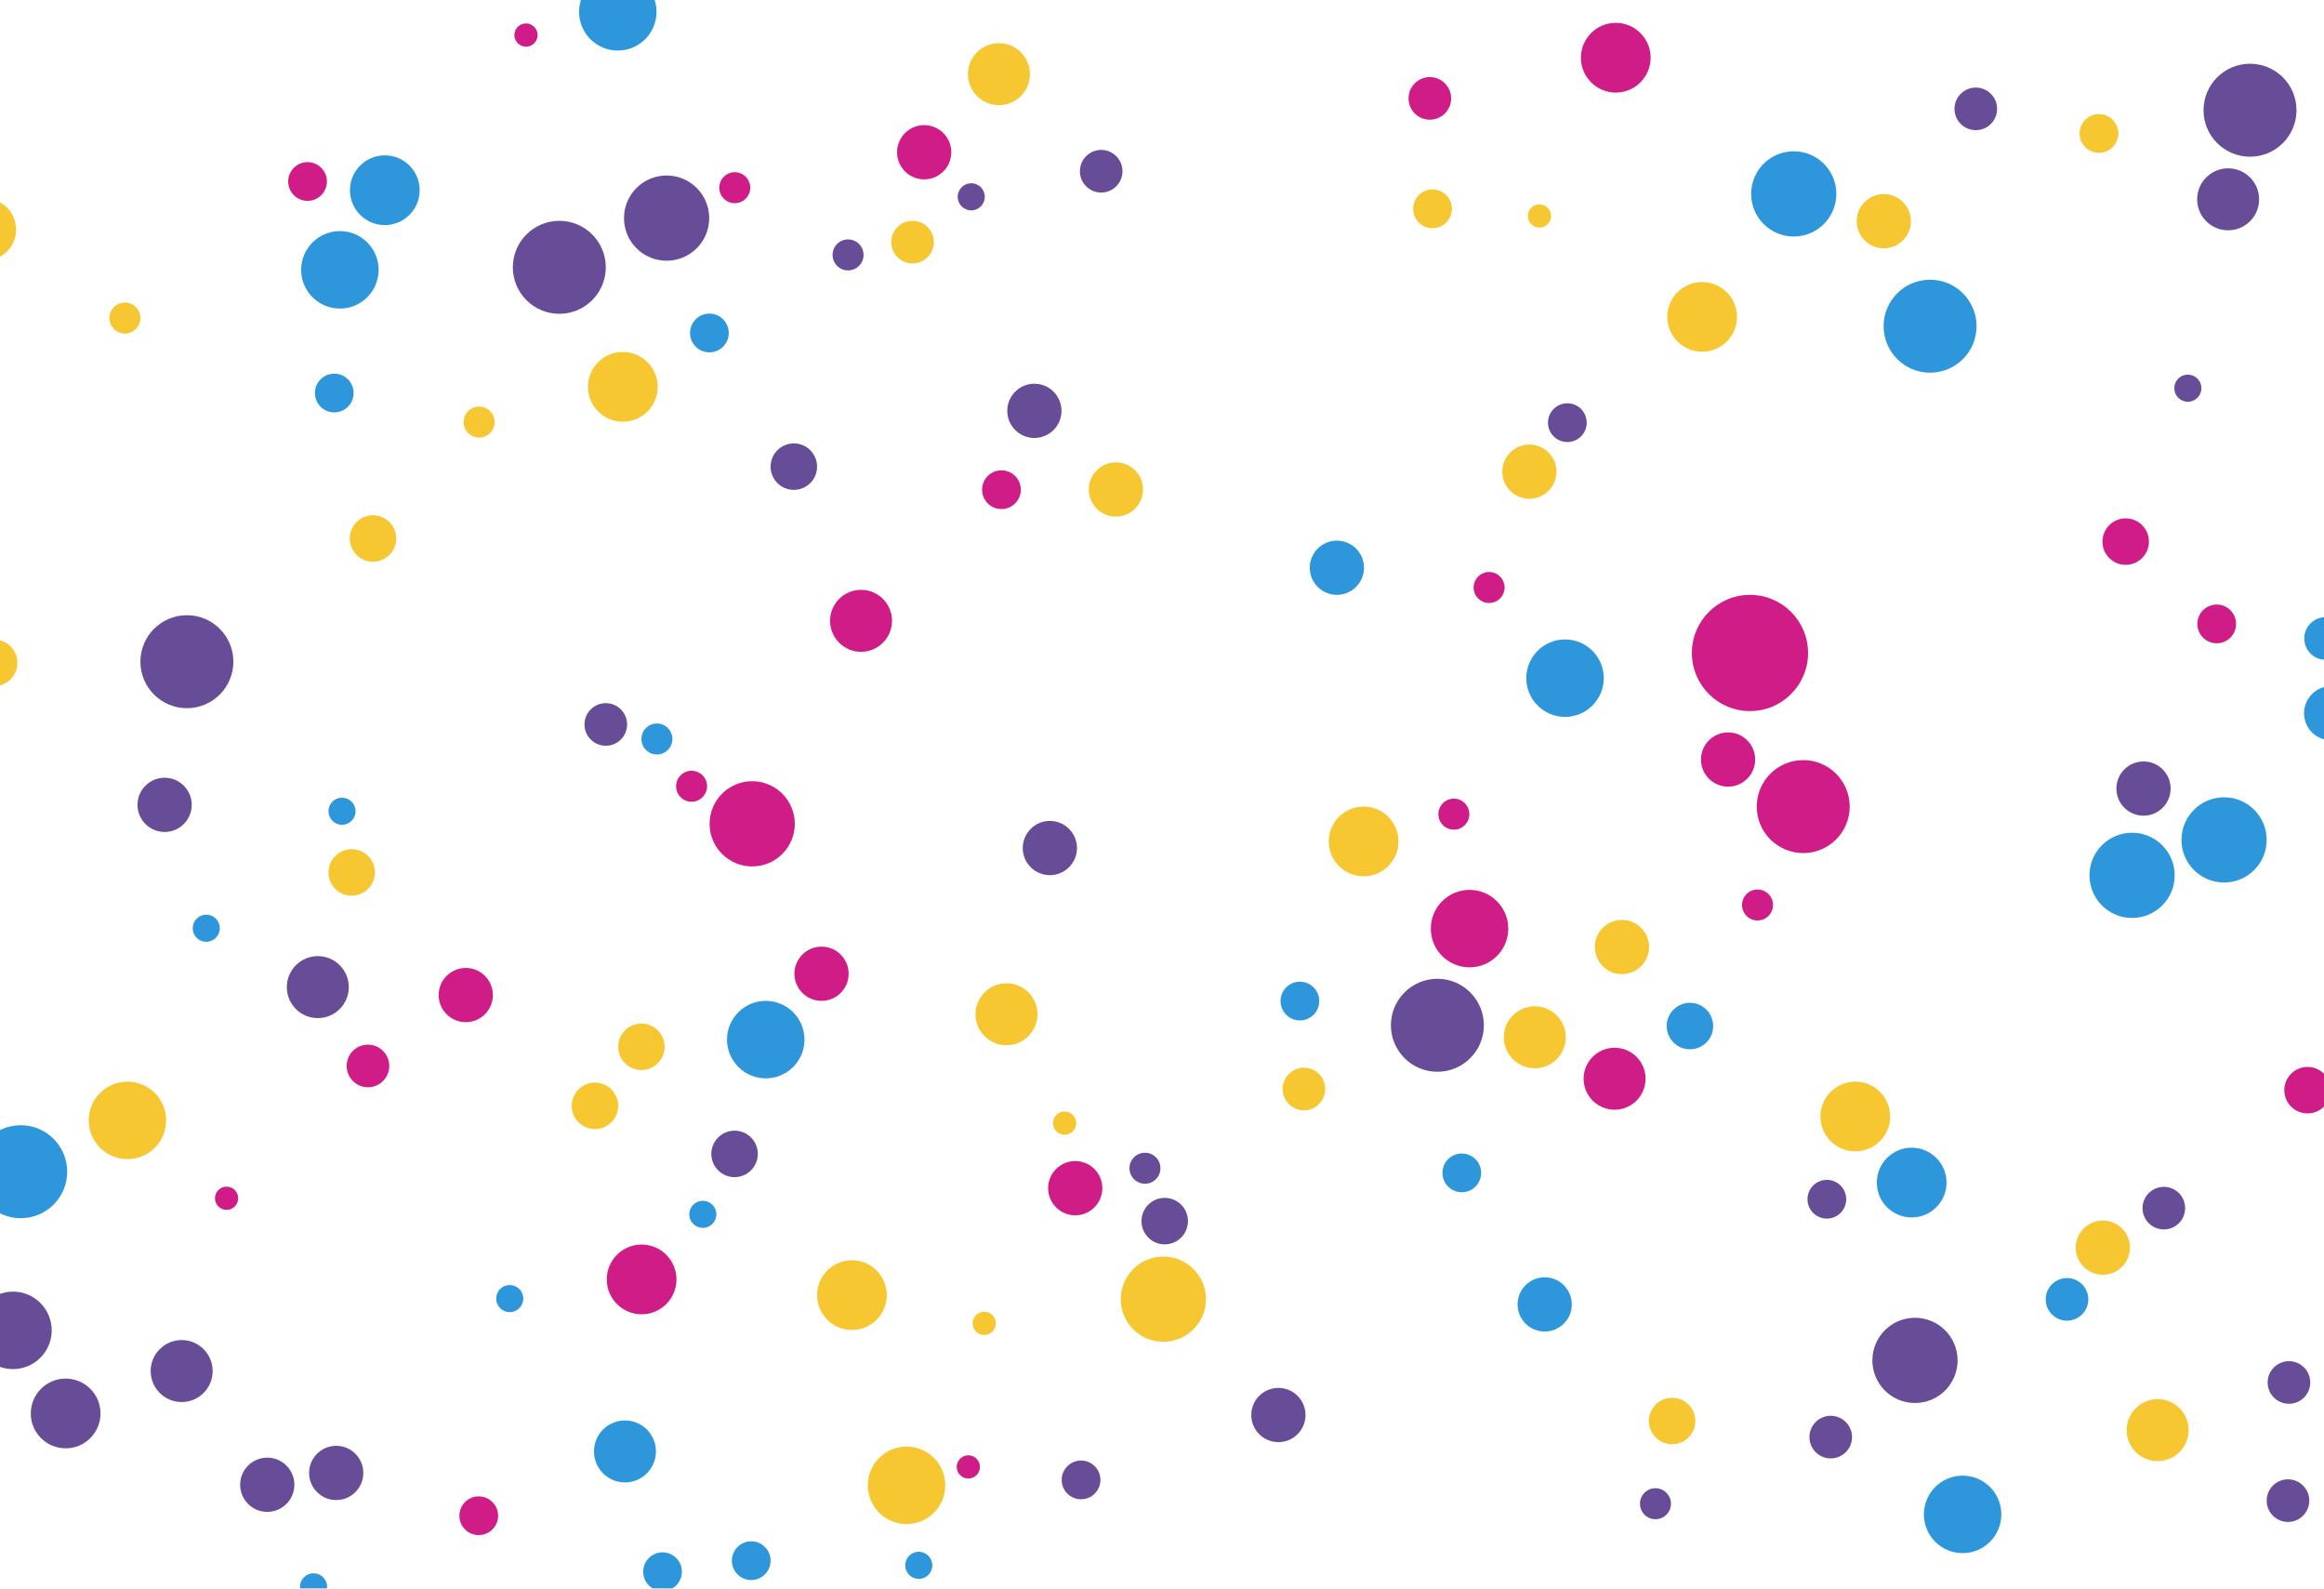
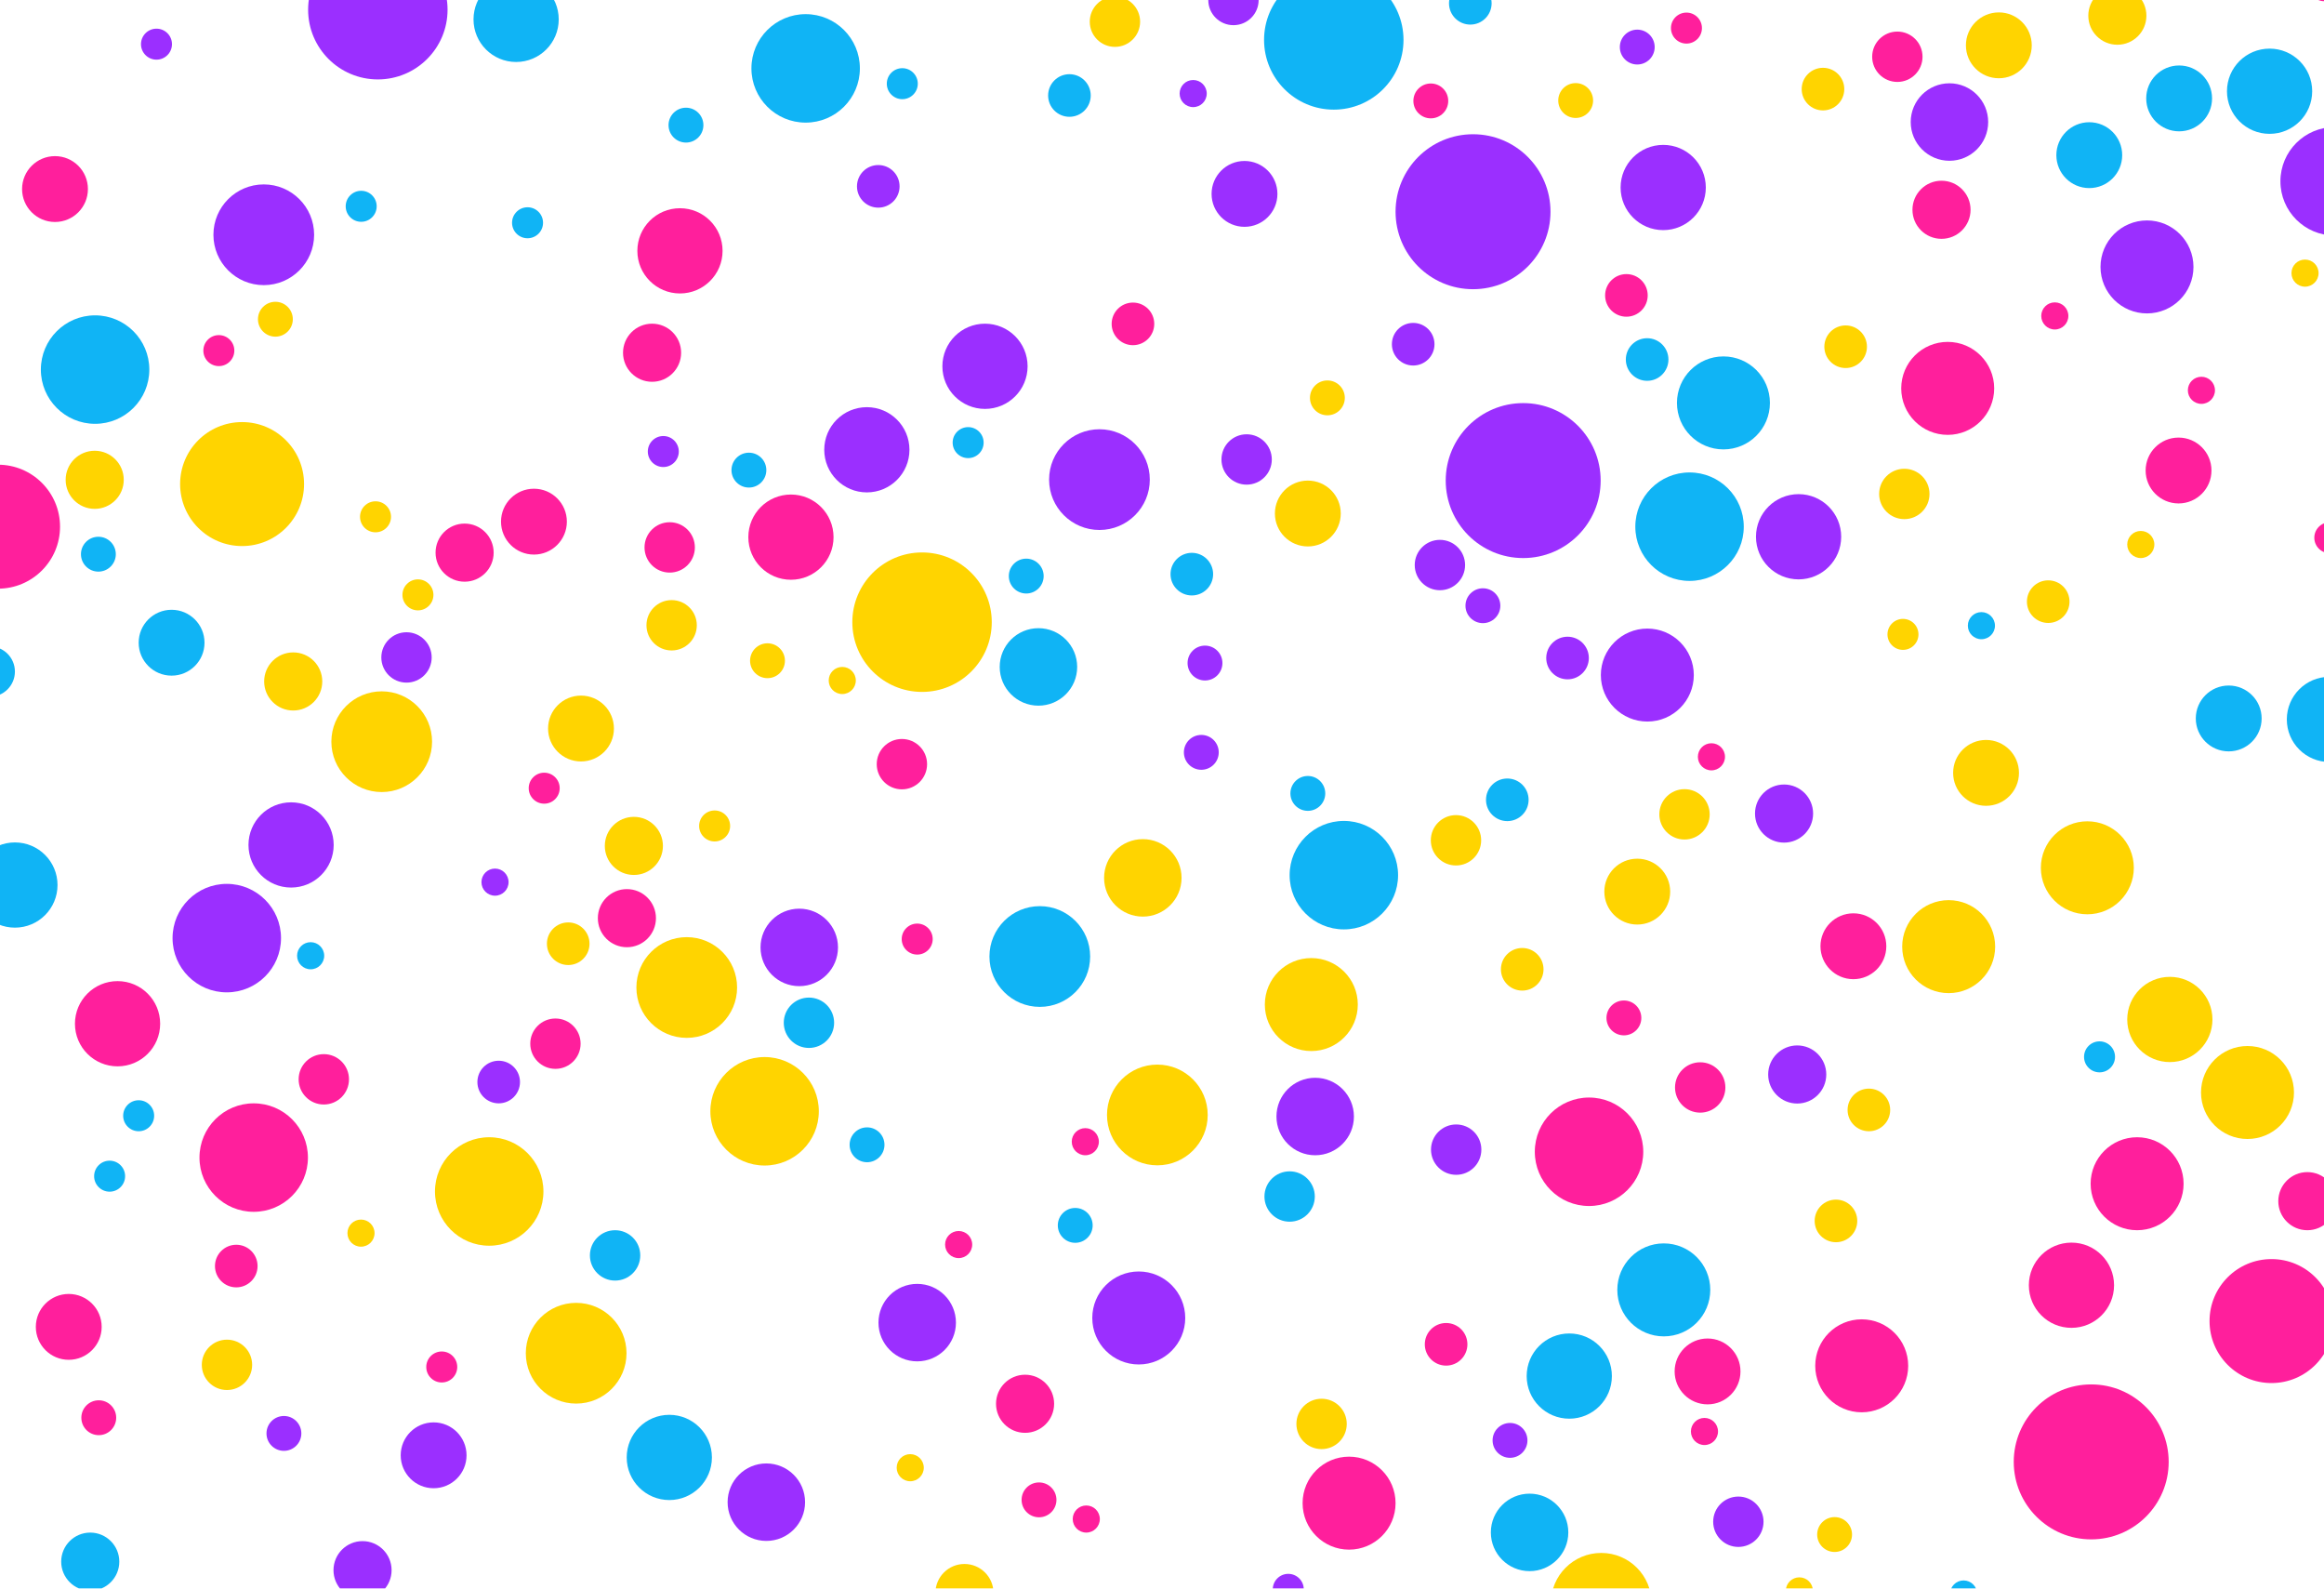
<svg xmlns="http://www.w3.org/2000/svg" viewBox="0 0 1200 820" preserveAspectRatio="xMidYMid slice" role="presentation">
-   <circle cx="1144.6" cy="322.1" r="10" fill="#D01C86" />
-   <circle cx="106.5" cy="479.2" r="7" fill="#2E97DC" />
-   <circle cx="96.5" cy="341.6" r="24" fill="#674C97" />
-   <circle cx="508.2" cy="683.2" r="6" fill="#F6C731" />
-   <circle cx="758.8" cy="479.4" r="20" fill="#D01C86" />
-   <circle cx="474.4" cy="808.1" r="7" fill="#2E97DC" />
-   <circle cx="344.2" cy="112.6" r="22" fill="#674C97" />
-   <circle cx="673.3" cy="562.2" r="11" fill="#F6C731" />
-   <circle cx="768.9" cy="303.3" r="8" fill="#D01C86" />
-   <circle cx="64.5" cy="164.2" r="8" fill="#F6C731" />
-   <circle cx="558.2" cy="764.0" r="10" fill="#674C97" />
-   <circle cx="958.0" cy="576.4" r="18" fill="#F6C731" />
-   <circle cx="357.1" cy="405.9" r="8" fill="#D01C86" />
-   <circle cx="342.1" cy="811.4" r="10" fill="#2E97DC" />
-   <circle cx="192.6" cy="278.0" r="12" fill="#F6C731" />
-   <circle cx="1161.8" cy="56.9" r="24" fill="#674C97" />
-   <circle cx="837.5" cy="488.9" r="14" fill="#F6C731" />
-   <circle cx="1013.4" cy="781.8" r="20" fill="#2E97DC" />
-   <circle cx="65.8" cy="578.4" r="20" fill="#F6C731" />
-   <circle cx="863.4" cy="733.6" r="12" fill="#F6C731" />
-   <circle cx="424.2" cy="502.7" r="14" fill="#D01C86" />
-   <circle cx="926.2" cy="100.1" r="22" fill="#2E97DC" />
-   <circle cx="1106.8" cy="407.1" r="14" fill="#674C97" />
-   <circle cx="660.1" cy="730.5" r="14" fill="#674C97" />
-   <circle cx="1191.5" cy="562.8" r="12" fill="#D01C86" />
-   <circle cx="175.5" cy="139.3" r="20" fill="#2E97DC" />
-   <circle cx="6.7" cy="686.8" r="20" fill="#674C97" />
-   <circle cx="-3.0" cy="342.2" r="12" fill="#F6C731" />
-   <circle cx="379.4" cy="96.9" r="8" fill="#D01C86" />
-   <circle cx="1085.8" cy="644.1" r="14" fill="#F6C731" />
-   <circle cx="477.2" cy="78.6" r="14" fill="#D01C86" />
-   <circle cx="-7.7" cy="118.5" r="16" fill="#F6C731" />
-   <circle cx="738.3" cy="50.8" r="11" fill="#D01C86" />
-   <circle cx="172.6" cy="202.9" r="10" fill="#2E97DC" />
-   <circle cx="568.6" cy="88.4" r="11" fill="#674C97" />
-   <circle cx="576.2" cy="252.7" r="14" fill="#F6C731" />
-   <circle cx="892.3" cy="392.1" r="14" fill="#D01C86" />
-   <circle cx="1148.4" cy="433.6" r="22" fill="#2E97DC" />
-   <circle cx="1181.9" cy="713.7" r="11" fill="#674C97" />
-   <circle cx="437.9" cy="131.6" r="8" fill="#674C97" />
-   <circle cx="263.2" cy="670.4" r="7" fill="#2E97DC" />
-   <circle cx="987.1" cy="610.5" r="18" fill="#2E97DC" />
-   <circle cx="591.2" cy="603.1" r="8" fill="#674C97" />
-   <circle cx="307.2" cy="570.9" r="12" fill="#F6C731" />
-   <circle cx="240.5" cy="513.7" r="14" fill="#D01C86" />
-   <circle cx="1097.6" cy="279.6" r="12" fill="#D01C86" />
-   <circle cx="943.3" cy="619.1" r="10" fill="#674C97" />
-   <circle cx="519.7" cy="523.6" r="16" fill="#F6C731" />
-   <circle cx="555.2" cy="613.4" r="14" fill="#D01C86" />
-   <circle cx="198.7" cy="98.2" r="18" fill="#2E97DC" />
-   <circle cx="972.7" cy="114.2" r="14" fill="#F6C731" />
-   <circle cx="181.6" cy="450.4" r="12" fill="#F6C731" />
-   <circle cx="117.0" cy="618.6" r="6" fill="#D01C86" />
-   <circle cx="996.6" cy="168.4" r="24" fill="#2E97DC" />
-   <circle cx="601.4" cy="630.4" r="12" fill="#674C97" />
-   <circle cx="501.5" cy="101.6" r="7" fill="#674C97" />
-   <circle cx="797.6" cy="673.4" r="14" fill="#2E97DC" />
-   <circle cx="176.6" cy="418.8" r="7" fill="#2E97DC" />
-   <circle cx="164.1" cy="509.6" r="16" fill="#674C97" />
-   <circle cx="388.4" cy="425.3" r="22" fill="#D01C86" />
-   <circle cx="931.1" cy="416.4" r="24" fill="#D01C86" />
-   <circle cx="387.9" cy="805.7" r="10" fill="#2E97DC" />
-   <circle cx="542.1" cy="437.8" r="14" fill="#674C97" />
-   <circle cx="1114.1" cy="738.3" r="16" fill="#F6C731" />
-   <circle cx="158.8" cy="93.7" r="10" fill="#D01C86" />
-   <circle cx="808.1" cy="350.1" r="20" fill="#2E97DC" />
-   <circle cx="945.3" cy="741.9" r="11" fill="#674C97" />
-   <circle cx="794.9" cy="111.5" r="6" fill="#F6C731" />
-   <circle cx="190.0" cy="550.3" r="11" fill="#D01C86" />
-   <circle cx="1200.8" cy="329.6" r="11" fill="#2E97DC" />
-   <circle cx="379.3" cy="595.7" r="12" fill="#674C97" />
-   <circle cx="549.7" cy="579.8" r="6" fill="#F6C731" />
-   <circle cx="750.7" cy="420.3" r="8" fill="#D01C86" />
-   <circle cx="322.7" cy="749.3" r="16" fill="#2E97DC" />
-   <circle cx="988.8" cy="702.3" r="22" fill="#674C97" />
-   <circle cx="173.6" cy="760.4" r="14" fill="#674C97" />
-   <circle cx="331.3" cy="660.5" r="18" fill="#D01C86" />
-   <circle cx="319.0" cy="6.1" r="20" fill="#2E97DC" />
-   <circle cx="93.8" cy="707.8" r="16" fill="#674C97" />
-   <circle cx="500.0" cy="757.3" r="6" fill="#D01C86" />
-   <circle cx="854.8" cy="776.3" r="8" fill="#674C97" />
-   <circle cx="362.9" cy="626.9" r="7" fill="#2E97DC" />
-   <circle cx="809.3" cy="218.2" r="10" fill="#674C97" />
-   <circle cx="10.7" cy="604.9" r="24" fill="#2E97DC" />
-   <circle cx="792.5" cy="535.5" r="16" fill="#F6C731" />
-   <circle cx="366.3" cy="171.9" r="10" fill="#2E97DC" />
-   <circle cx="161.9" cy="819.2" r="7" fill="#2E97DC" />
-   <circle cx="515.8" cy="38.3" r="16" fill="#F6C731" />
-   <circle cx="834.3" cy="29.8" r="18" fill="#D01C86" />
-   <circle cx="534.1" cy="212.1" r="14" fill="#674C97" />
-   <circle cx="33.9" cy="729.7" r="18" fill="#674C97" />
-   <circle cx="331.2" cy="540.4" r="12" fill="#F6C731" />
-   <circle cx="704.1" cy="434.4" r="18" fill="#F6C731" />
-   <circle cx="872.6" cy="529.7" r="12" fill="#2E97DC" />
-   <circle cx="754.8" cy="605.5" r="10" fill="#2E97DC" />
-   <circle cx="907.5" cy="467.2" r="8" fill="#D01C86" />
-   <circle cx="271.6" cy="18.1" r="6" fill="#D01C86" />
-   <circle cx="671.2" cy="516.8" r="10" fill="#2E97DC" />
-   <circle cx="312.8" cy="374.0" r="11" fill="#674C97" />
-   <circle cx="1083.8" cy="68.9" r="10" fill="#F6C731" />
-   <circle cx="878.9" cy="163.6" r="18" fill="#F6C731" />
-   <circle cx="1020.2" cy="56.2" r="11" fill="#674C97" />
-   <circle cx="742.2" cy="529.3" r="24" fill="#674C97" />
-   <circle cx="395.4" cy="536.7" r="20" fill="#2E97DC" />
-   <circle cx="833.7" cy="556.9" r="16" fill="#D01C86" />
-   <circle cx="339.2" cy="381.5" r="8" fill="#2E97DC" />
-   <circle cx="1181.4" cy="774.7" r="11" fill="#674C97" />
-   <circle cx="85.0" cy="415.5" r="14" fill="#674C97" />
-   <circle cx="247.2" cy="782.5" r="10" fill="#D01C86" />
-   <circle cx="1150.5" cy="102.9" r="16" fill="#674C97" />
-   <circle cx="471.2" cy="125.0" r="11" fill="#F6C731" />
-   <circle cx="138.0" cy="766.5" r="14" fill="#674C97" />
-   <circle cx="444.6" cy="320.5" r="16" fill="#D01C86" />
-   <circle cx="1117.3" cy="623.7" r="11" fill="#674C97" />
-   <circle cx="1129.7" cy="200.4" r="7" fill="#674C97" />
-   <circle cx="1067.3" cy="670.8" r="11" fill="#2E97DC" />
-   <circle cx="739.7" cy="107.8" r="10" fill="#F6C731" />
-   <circle cx="1100.9" cy="451.9" r="22" fill="#2E97DC" />
-   <circle cx="409.9" cy="240.9" r="12" fill="#674C97" />
-   <circle cx="789.7" cy="243.5" r="14" fill="#F6C731" />
-   <circle cx="600.7" cy="670.7" r="22" fill="#F6C731" />
-   <circle cx="1203.7" cy="368.2" r="14" fill="#2E97DC" />
-   <circle cx="288.8" cy="138.0" r="24" fill="#674C97" />
-   <circle cx="439.9" cy="668.6" r="18" fill="#F6C731" />
-   <circle cx="903.6" cy="337.1" r="30" fill="#D01C86" />
-   <circle cx="247.4" cy="217.9" r="8" fill="#F6C731" />
-   <circle cx="690.3" cy="293.1" r="14" fill="#2E97DC" />
-   <circle cx="321.6" cy="199.7" r="18" fill="#F6C731" />
-   <circle cx="517.1" cy="252.8" r="10" fill="#D01C86" />
-   <circle cx="468.1" cy="766.8" r="20" fill="#F6C731" />
+   <circle cx="345.6" cy="752.4" r="22" fill="#10B4F5" />
+   <circle cx="272.4" cy="115.0" r="8" fill="#10B4F5" />
+   <circle cx="150.3" cy="436.2" r="22" fill="#9B2FFF" />
+   <circle cx="28.4" cy="97.6" r="17" fill="#FF1F9C" />
+   <circle cx="1006.6" cy="63.0" r="20" fill="#9B2FFF" />
+   <circle cx="897.6" cy="785.6" r="13" fill="#9B2FFF" />
+   <circle cx="1025.5" cy="399.0" r="17" fill="#FFD400" />
+   <circle cx="434.9" cy="351.3" r="7" fill="#FFD400" />
+   <circle cx="412.7" cy="489.1" r="20" fill="#9B2FFF" />
+   <circle cx="665.9" cy="617.7" r="13" fill="#10B4F5" />
+   <circle cx="643.7" cy="237.2" r="13" fill="#9B2FFF" />
+   <circle cx="300.0" cy="376.1" r="17" fill="#FFD400" />
+   <circle cx="693.9" cy="451.8" r="28" fill="#10B4F5" />
+   <circle cx="151.4" cy="351.8" r="15" fill="#FFD400" />
+   <circle cx="-5.3" cy="346.7" r="13" fill="#10B4F5" />
+   <circle cx="597.6" cy="575.6" r="26" fill="#FFD400" />
+   <circle cx="1069.6" cy="663.5" r="22" fill="#FF1F9C" />
+   <circle cx="447.7" cy="591.0" r="9" fill="#10B4F5" />
+   <circle cx="281.0" cy="406.9" r="8" fill="#FF1F9C" />
+   <circle cx="845.4" cy="24.3" r="9" fill="#9B2FFF" />
+   <circle cx="351.1" cy="129.5" r="22" fill="#FF1F9C" />
+   <circle cx="1172.9" cy="682.0" r="32" fill="#FF1F9C" />
+   <circle cx="1205.5" cy="93.6" r="28" fill="#9B2FFF" />
+   <circle cx="679.1" cy="576.4" r="20" fill="#9B2FFF" />
+   <circle cx="-1.0" cy="271.9" r="32" fill="#FF1F9C" />
+   <circle cx="620.3" cy="388.4" r="9" fill="#9B2FFF" />
+   <circle cx="889.9" cy="208.0" r="24" fill="#10B4F5" />
+   <circle cx="508.6" cy="189.1" r="22" fill="#9B2FFF" />
+   <circle cx="239.9" cy="285.3" r="15" fill="#FF1F9C" />
+   <circle cx="552.2" cy="49.3" r="11" fill="#10B4F5" />
+   <circle cx="786.5" cy="248.1" r="40" fill="#9B2FFF" />
+   <circle cx="465.9" cy="43.2" r="8" fill="#10B4F5" />
+   <circle cx="345.8" cy="282.6" r="13" fill="#FF1F9C" />
+   <circle cx="529.3" cy="724.7" r="15" fill="#FF1F9C" />
+   <circle cx="642.6" cy="100.1" r="17" fill="#9B2FFF" />
+   <circle cx="1077.8" cy="448.0" r="24" fill="#FFD400" />
+   <circle cx="1079.8" cy="754.7" r="40" fill="#FF1F9C" />
+   <circle cx="1125.2" cy="50.8" r="17" fill="#10B4F5" />
+   <circle cx="49.1" cy="190.8" r="28" fill="#10B4F5" />
+   <circle cx="948.0" cy="630.3" r="11" fill="#FFD400" />
+   <circle cx="746.7" cy="694.0" r="11" fill="#FF1F9C" />
+   <circle cx="354.2" cy="64.6" r="9" fill="#10B4F5" />
+   <circle cx="195.1" cy="5.0" r="36" fill="#9B2FFF" />
+   <circle cx="187.2" cy="810.6" r="15" fill="#9B2FFF" />
+   <circle cx="125.0" cy="249.9" r="32" fill="#FFD400" />
+   <circle cx="317.6" cy="648.1" r="13" fill="#10B4F5" />
+   <circle cx="395.7" cy="775.5" r="20" fill="#9B2FFF" />
+   <circle cx="498.0" cy="822.4" r="15" fill="#FFD400" />
+   <circle cx="555.2" cy="632.6" r="9" fill="#10B4F5" />
+   <circle cx="688.7" cy="20.6" r="36" fill="#10B4F5" />
+   <circle cx="117.1" cy="484.3" r="28" fill="#9B2FFF" />
+   <circle cx="252.6" cy="615.1" r="28" fill="#FFD400" />
+   <circle cx="354.6" cy="509.8" r="26" fill="#FFD400" />
+   <circle cx="266.5" cy="10.0" r="22" fill="#10B4F5" />
+   <circle cx="636.9" cy="0.0" r="13" fill="#9B2FFF" />
+   <circle cx="786.0" cy="500.4" r="11" fill="#FFD400" />
+   <circle cx="1103.5" cy="611.1" r="24" fill="#FF1F9C" />
+   <circle cx="820.5" cy="594.6" r="28" fill="#FF1F9C" />
+   <circle cx="858.8" cy="96.8" r="22" fill="#9B2FFF" />
+   <circle cx="60.7" cy="528.5" r="22" fill="#FF1F9C" />
+   <circle cx="1057.6" cy="310.6" r="11" fill="#FFD400" />
+   <circle cx="616.1" cy="48.3" r="7" fill="#9B2FFF" />
+   <circle cx="453.5" cy="96.2" r="11" fill="#9B2FFF" />
+   <circle cx="1124.9" cy="242.9" r="17" fill="#FF1F9C" />
+   <circle cx="465.7" cy="394.5" r="13" fill="#FF1F9C" />
+   <circle cx="386.7" cy="242.7" r="9" fill="#10B4F5" />
+   <circle cx="789.8" cy="791.1" r="20" fill="#10B4F5" />
+   <circle cx="1190.2" cy="141.0" r="7" fill="#FFD400" />
+   <circle cx="961.3" cy="705.1" r="24" fill="#FF1F9C" />
+   <circle cx="416.0" cy="35.3" r="28" fill="#10B4F5" />
+   <circle cx="850.6" cy="348.5" r="24" fill="#9B2FFF" />
+   <circle cx="499.9" cy="228.5" r="8" fill="#10B4F5" />
+   <circle cx="275.7" cy="269.3" r="17" fill="#FF1F9C" />
+   <circle cx="536.2" cy="344.3" r="20" fill="#10B4F5" />
+   <circle cx="760.6" cy="109.3" r="40" fill="#9B2FFF" />
+   <circle cx="1093.3" cy="8.1" r="15" fill="#FFD400" />
+   <circle cx="677.1" cy="518.6" r="24" fill="#FFD400" />
+   <circle cx="590.1" cy="453.2" r="20" fill="#FFD400" />
+   <circle cx="476.1" cy="321.2" r="36" fill="#FFD400" />
+   <circle cx="1006.2" cy="488.7" r="24" fill="#FFD400" />
+   <circle cx="117.2" cy="704.6" r="13" fill="#FFD400" />
+   <circle cx="870.8" cy="14.5" r="8" fill="#FF1F9C" />
+   <circle cx="223.9" cy="751.3" r="17" fill="#9B2FFF" />
+   <circle cx="186.4" cy="636.6" r="7" fill="#FFD400" />
+   <circle cx="1061.0" cy="163.1" r="7" fill="#FF1F9C" />
+   <circle cx="470.0" cy="757.7" r="7" fill="#FFD400" />
+   <circle cx="536.5" cy="774.3" r="9" fill="#FF1F9C" />
+   <circle cx="845.4" cy="460.3" r="17" fill="#FFD400" />
+   <circle cx="35.5" cy="685.0" r="17" fill="#FF1F9C" />
+   <circle cx="1199.9" cy="-6.4" r="7" fill="#FF1F9C" />
+   <circle cx="941.3" cy="46.0" r="11" fill="#FFD400" />
+   <circle cx="839.8" cy="152.5" r="11" fill="#FF1F9C" />
+   <circle cx="751.9" cy="593.5" r="13" fill="#9B2FFF" />
+   <circle cx="536.9" cy="493.8" r="26" fill="#10B4F5" />
+   <circle cx="696.6" cy="776.0" r="24" fill="#FF1F9C" />
+   <circle cx="869.8" cy="420.4" r="13" fill="#FFD400" />
+   <circle cx="495.0" cy="642.5" r="7" fill="#FF1F9C" />
+   <circle cx="859.1" cy="665.9" r="24" fill="#10B4F5" />
+   <circle cx="1084.1" cy="545.6" r="8" fill="#10B4F5" />
+   <circle cx="929.1" cy="821.3" r="7" fill="#FFD400" />
+   <circle cx="560.4" cy="589.4" r="7" fill="#FF1F9C" />
+   <circle cx="88.6" cy="331.8" r="17" fill="#10B4F5" />
+   <circle cx="136.2" cy="121.2" r="26" fill="#9B2FFF" />
+   <circle cx="48.9" cy="247.7" r="15" fill="#FFD400" />
+   <circle cx="567.7" cy="247.6" r="26" fill="#9B2FFF" />
+   <circle cx="193.9" cy="266.8" r="8" fill="#FFD400" />
+   <circle cx="928.0" cy="554.7" r="15" fill="#9B2FFF" />
+   <circle cx="575.7" cy="11.2" r="13" fill="#FFD400" />
+   <circle cx="957.0" cy="488.5" r="17" fill="#FF1F9C" />
+   <circle cx="759.2" cy="1.7" r="11" fill="#10B4F5" />
+   <circle cx="1171.9" cy="47.1" r="22" fill="#10B4F5" />
+   <circle cx="983.3" cy="255.0" r="13" fill="#FFD400" />
+   <circle cx="336.7" cy="182.1" r="15" fill="#FF1F9C" />
+   <circle cx="1078.8" cy="80.1" r="17" fill="#10B4F5" />
+   <circle cx="257.5" cy="558.6" r="11" fill="#9B2FFF" />
+   <circle cx="293.4" cy="487.2" r="11" fill="#FFD400" />
+   <circle cx="396.3" cy="341.1" r="9" fill="#FFD400" />
+   <circle cx="1023.1" cy="323.0" r="7" fill="#10B4F5" />
+   <circle cx="447.6" cy="232.2" r="22" fill="#9B2FFF" />
+   <circle cx="1202.8" cy="371.4" r="22" fill="#10B4F5" />
+   <circle cx="122.0" cy="653.6" r="11" fill="#FF1F9C" />
+   <circle cx="685.4" cy="205.4" r="9" fill="#FFD400" />
+   <circle cx="80.8" cy="22.8" r="8" fill="#9B2FFF" />
+   <circle cx="529.9" cy="297.4" r="9" fill="#10B4F5" />
+   <circle cx="881.7" cy="708.0" r="17" fill="#FF1F9C" />
+   <circle cx="588.0" cy="680.4" r="24" fill="#9B2FFF" />
+   <circle cx="682.4" cy="735.1" r="13" fill="#FFD400" />
+   <circle cx="56.6" cy="607.2" r="8" fill="#10B4F5" />
+   <circle cx="585.0" cy="167.2" r="11" fill="#FF1F9C" />
+   <circle cx="1032.1" cy="23.4" r="17" fill="#FFD400" />
+   <circle cx="765.7" cy="312.7" r="9" fill="#9B2FFF" />
+   <circle cx="675.3" cy="265.1" r="17" fill="#FFD400" />
+   <circle cx="560.9" cy="784.2" r="7" fill="#FF1F9C" />
+   <circle cx="1136.7" cy="201.5" r="7" fill="#FF1F9C" />
+   <circle cx="146.6" cy="740.0" r="9" fill="#9B2FFF" />
+   <circle cx="197.1" cy="382.9" r="26" fill="#FFD400" />
+   <circle cx="965.0" cy="573.0" r="11" fill="#FFD400" />
+   <circle cx="615.4" cy="296.4" r="11" fill="#10B4F5" />
+   <circle cx="622.2" cy="342.3" r="9" fill="#9B2FFF" />
+   <circle cx="297.5" cy="698.6" r="26" fill="#FFD400" />
+   <circle cx="131.0" cy="597.6" r="28" fill="#FF1F9C" />
+   <circle cx="810.3" cy="710.4" r="22" fill="#10B4F5" />
+   <circle cx="826.8" cy="827.7" r="26" fill="#FFD400" />
+   <circle cx="394.8" cy="573.7" r="28" fill="#FFD400" />
+   <circle cx="408.4" cy="277.3" r="22" fill="#FF1F9C" />
+   <circle cx="46.6" cy="806.2" r="15" fill="#10B4F5" />
+   <circle cx="1203.0" cy="277.6" r="8" fill="#FF1F9C" />
+   <circle cx="982.6" cy="327.5" r="8" fill="#FFD400" />
+   <circle cx="880.1" cy="739.0" r="7" fill="#FF1F9C" />
+   <circle cx="675.3" cy="409.6" r="9" fill="#10B4F5" />
+   <circle cx="743.5" cy="291.7" r="13" fill="#9B2FFF" />
+   <circle cx="1005.7" cy="200.5" r="24" fill="#FF1F9C" />
+   <circle cx="779.7" cy="743.6" r="9" fill="#9B2FFF" />
+   <circle cx="167.2" cy="557.2" r="13" fill="#FF1F9C" />
+   <circle cx="255.6" cy="455.4" r="7" fill="#9B2FFF" />
+   <circle cx="50.8" cy="286.1" r="9" fill="#10B4F5" />
+   <circle cx="51.0" cy="731.9" r="9" fill="#FF1F9C" />
+   <circle cx="778.3" cy="412.9" r="11" fill="#10B4F5" />
+   <circle cx="1105.4" cy="281.1" r="7" fill="#FFD400" />
+   <circle cx="1120.4" cy="526.3" r="22" fill="#FFD400" />
+   <circle cx="323.7" cy="474.0" r="15" fill="#FF1F9C" />
+   <circle cx="850.5" cy="185.6" r="11" fill="#10B4F5" />
+   <circle cx="1013.9" cy="822.9" r="7" fill="#10B4F5" />
+   <circle cx="947.3" cy="792.2" r="9" fill="#FFD400" />
+   <circle cx="1002.5" cy="108.3" r="15" fill="#FF1F9C" />
+   <circle cx="7.7" cy="456.9" r="22" fill="#10B4F5" />
+   <circle cx="142.2" cy="164.8" r="9" fill="#FFD400" />
+   <circle cx="327.3" cy="436.7" r="15" fill="#FFD400" />
+   <circle cx="979.7" cy="29.3" r="13" fill="#FF1F9C" />
+   <circle cx="1150.8" cy="370.9" r="17" fill="#10B4F5" />
+   <circle cx="1108.6" cy="137.8" r="24" fill="#9B2FFF" />
+   <circle cx="369.0" cy="426.4" r="8" fill="#FFD400" />
+   <circle cx="877.9" cy="561.4" r="13" fill="#FF1F9C" />
+   <circle cx="71.6" cy="576.0" r="8" fill="#10B4F5" />
+   <circle cx="473.6" cy="682.8" r="20" fill="#9B2FFF" />
+   <circle cx="417.7" cy="528.0" r="13" fill="#10B4F5" />
+   <circle cx="473.6" cy="484.8" r="8" fill="#FF1F9C" />
+   <circle cx="738.8" cy="52.1" r="9" fill="#FF1F9C" />
+   <circle cx="215.8" cy="307.1" r="8" fill="#FFD400" />
+   <circle cx="813.6" cy="51.9" r="9" fill="#FFD400" />
+   <circle cx="1191.4" cy="620.1" r="15" fill="#FF1F9C" />
+   <circle cx="872.4" cy="271.9" r="28" fill="#10B4F5" />
+   <circle cx="209.9" cy="339.4" r="13" fill="#9B2FFF" />
+   <circle cx="729.7" cy="177.7" r="11" fill="#9B2FFF" />
+   <circle cx="751.8" cy="433.8" r="13" fill="#FFD400" />
+   <circle cx="160.4" cy="493.4" r="7" fill="#10B4F5" />
+   <circle cx="883.7" cy="390.7" r="7" fill="#FF1F9C" />
+   <circle cx="953.0" cy="179.0" r="11" fill="#FFD400" />
+   <circle cx="113.0" cy="181.0" r="8" fill="#FF1F9C" />
+   <circle cx="921.2" cy="420.0" r="15" fill="#9B2FFF" />
+   <circle cx="665.2" cy="820.5" r="8" fill="#9B2FFF" />
+   <circle cx="186.5" cy="106.5" r="8" fill="#10B4F5" />
+   <circle cx="838.5" cy="525.5" r="9" fill="#FF1F9C" />
+   <circle cx="342.5" cy="233.1" r="8" fill="#9B2FFF" />
+   <circle cx="809.4" cy="339.7" r="11" fill="#9B2FFF" />
+   <circle cx="346.8" cy="322.8" r="13" fill="#FFD400" />
+   <circle cx="228.1" cy="705.7" r="8" fill="#FF1F9C" />
+   <circle cx="286.8" cy="538.8" r="13" fill="#FF1F9C" />
+   <circle cx="928.7" cy="277.1" r="22" fill="#9B2FFF" />
+   <circle cx="1160.5" cy="564.0" r="24" fill="#FFD400" />
</svg>
